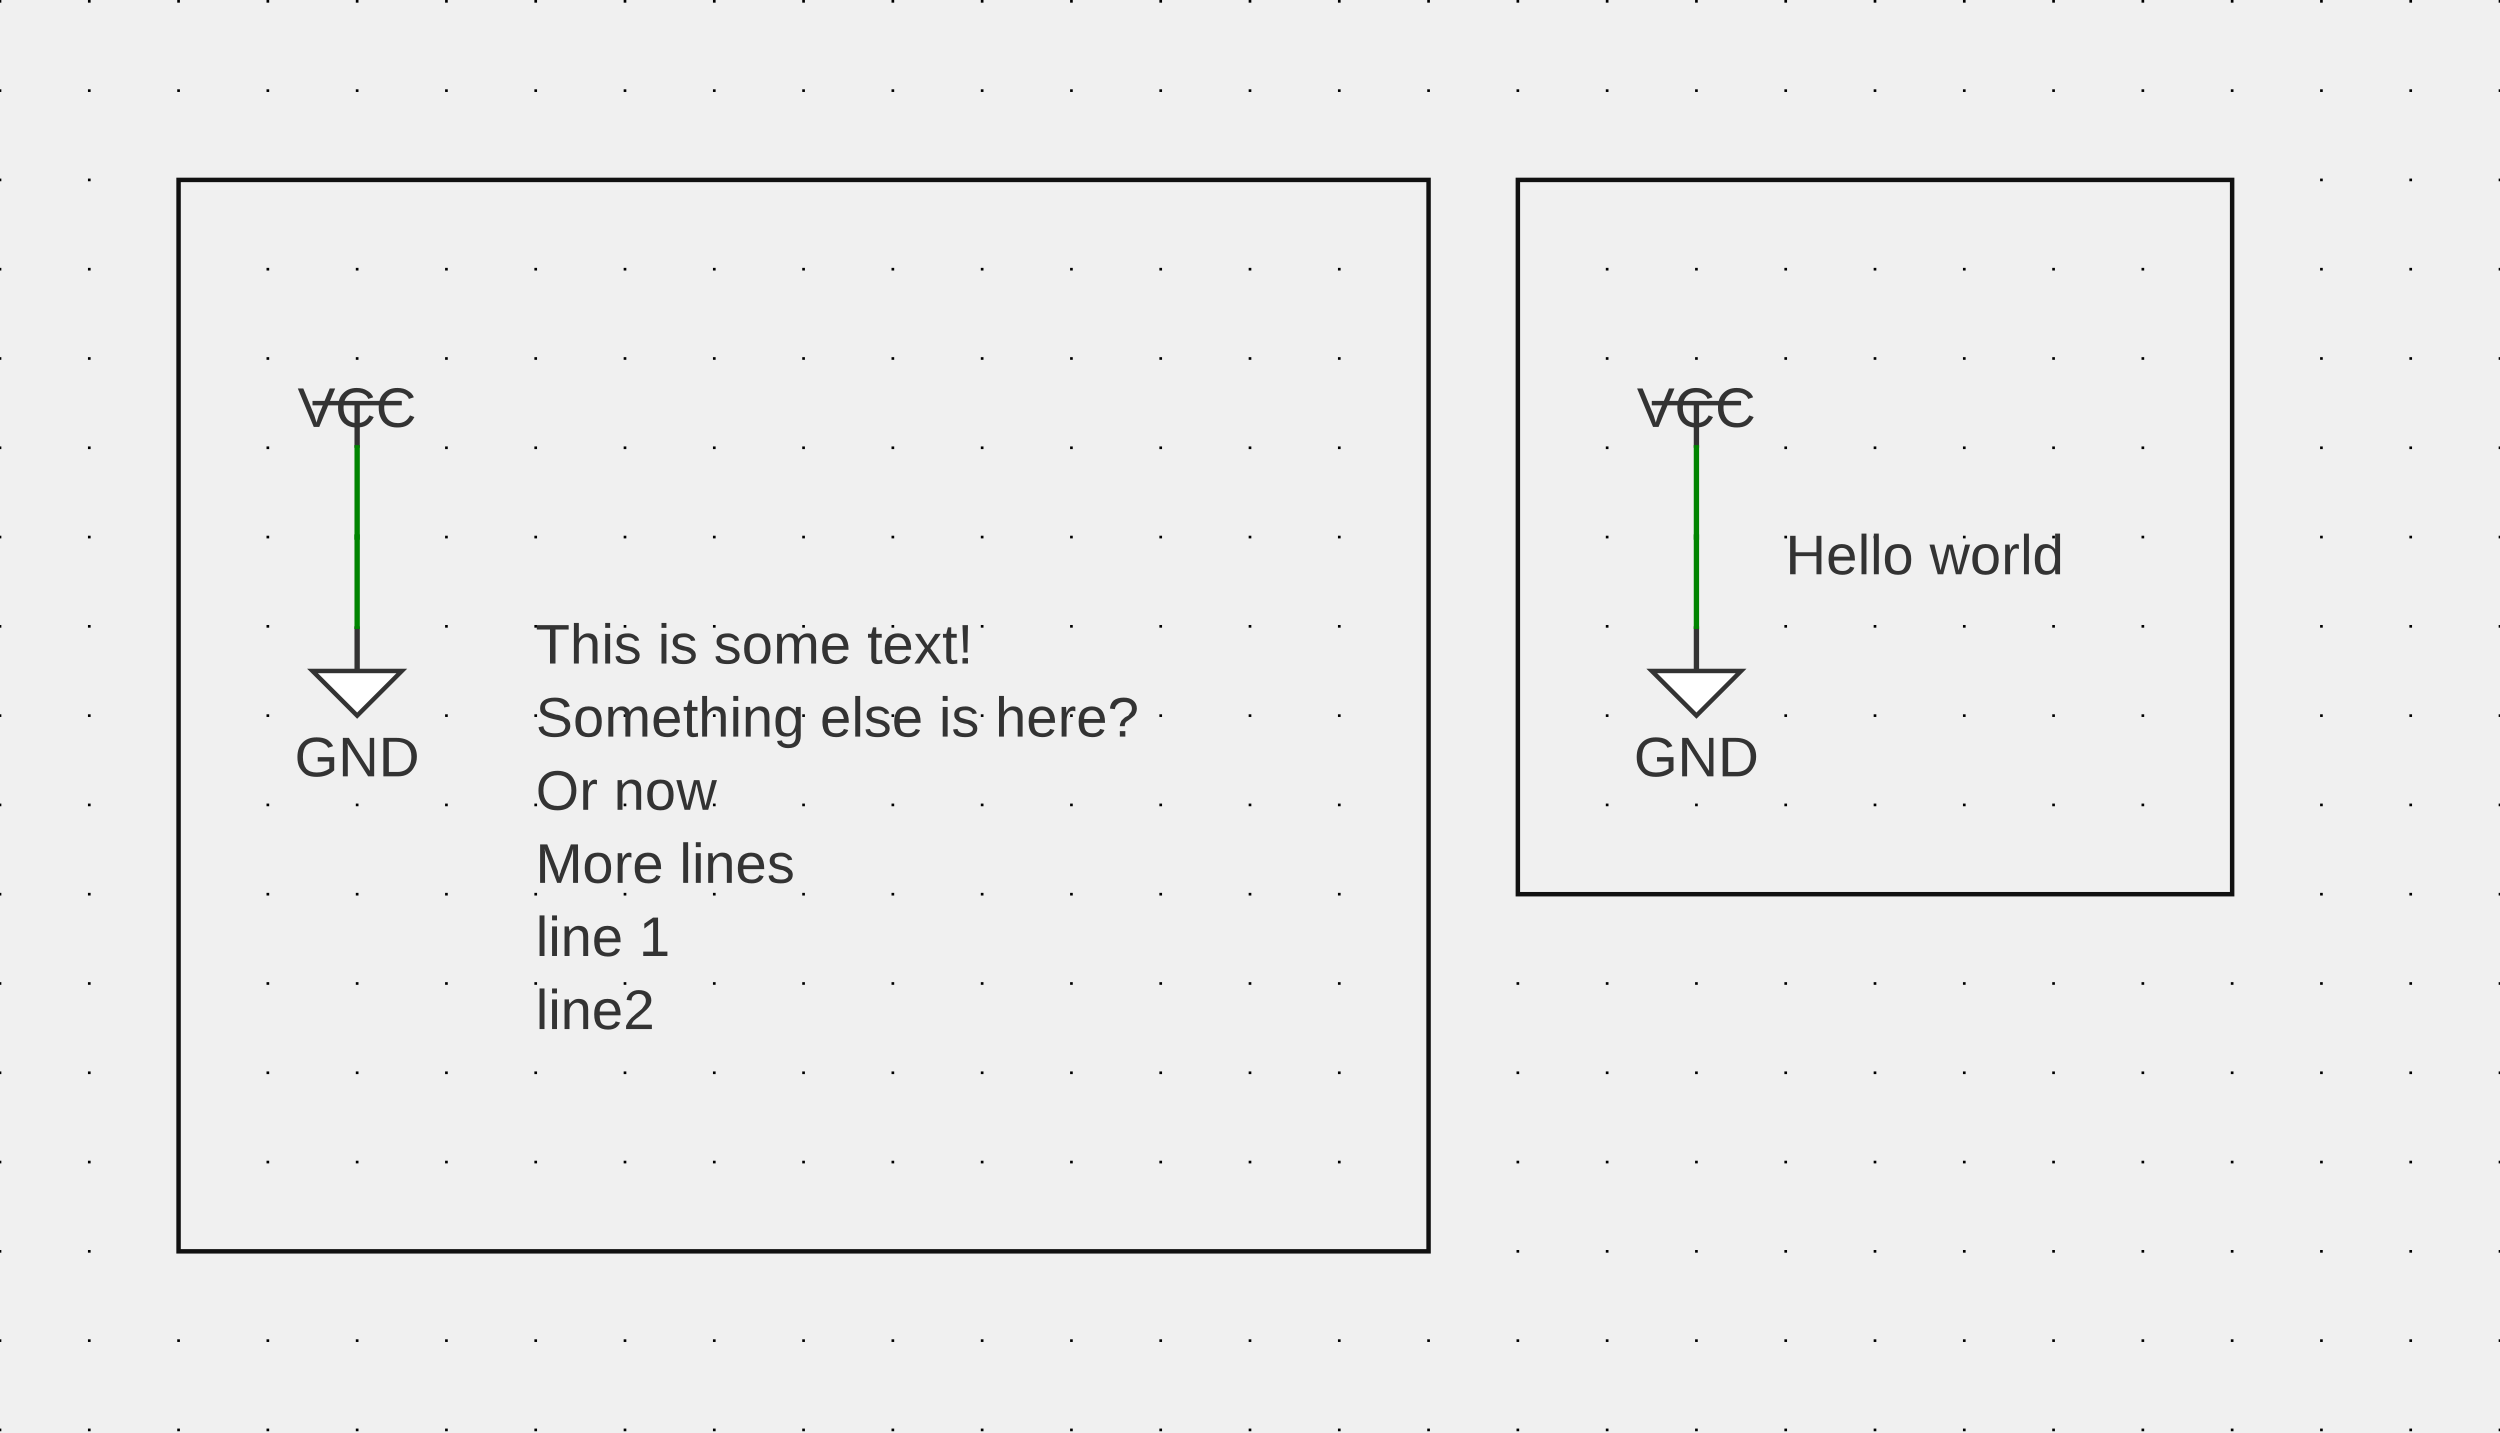
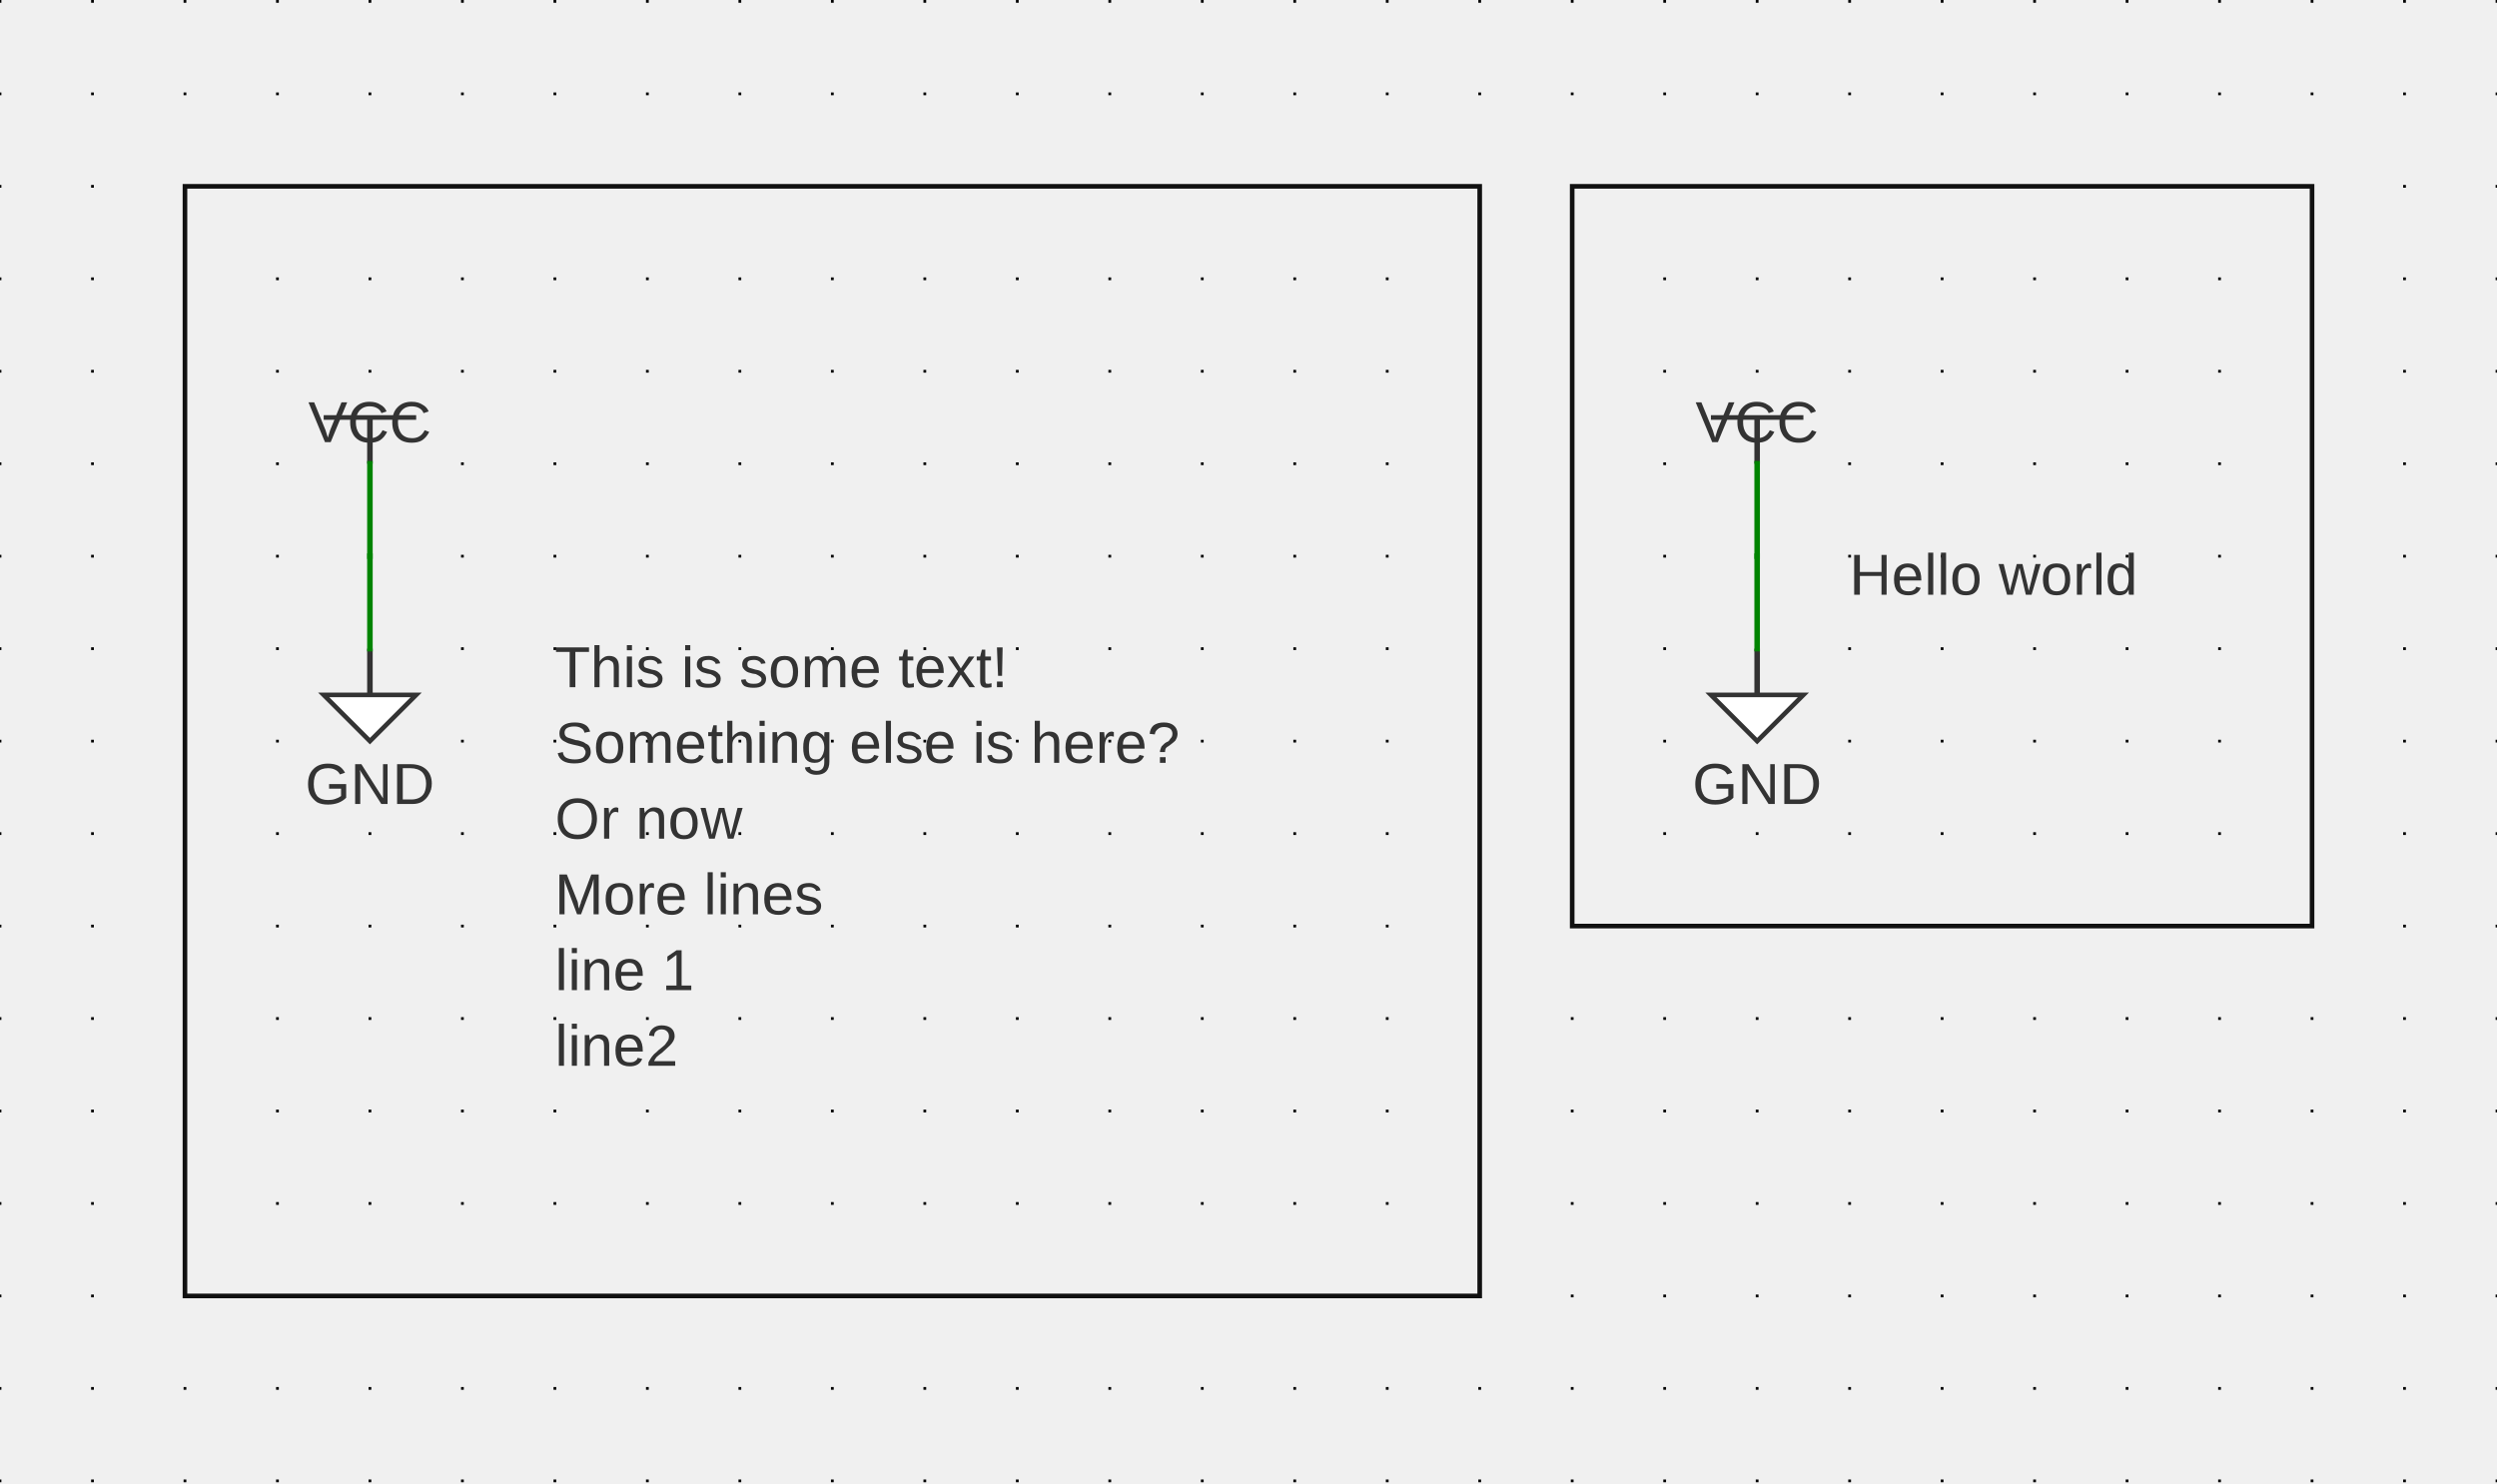
- <svg xmlns="http://www.w3.org/2000/svg" xmlns:ns1="http://svgjs.dev/svgjs" version="1.1" width="671.955" height="385.054" viewBox="-2.54 -2.578 71.12 40.754">
+ <svg xmlns="http://www.w3.org/2000/svg" xmlns:ns1="http://svgjs.dev/svgjs" version="1.1" width="647.957" height="385.054" viewBox="-2.54 -2.578 68.58 40.754">
  <g id="sheet-0" transform="matrix(1,0,0,1,0,0)">
    <g transform="matrix(1,0,0,1,0,0)">
      <g transform="matrix(1,0,0,1,0,0)">
-         <path d="M -2.54 -2.578 L -2.54 38.176 M 0 -2.578 L 0 38.176 M 2.54 -2.578 L 2.54 38.176 M 5.08 -2.578 L 5.08 38.176 M 7.62 -2.578 L 7.62 38.176 M 10.16 -2.578 L 10.16 38.176 M 12.7 -2.578 L 12.7 38.176 M 15.24 -2.578 L 15.24 38.176 M 17.78 -2.578 L 17.78 38.176 M 20.32 -2.578 L 20.32 38.176 M 22.86 -2.578 L 22.86 38.176 M 25.4 -2.578 L 25.4 38.176 M 27.94 -2.578 L 27.94 38.176 M 30.48 -2.578 L 30.48 38.176 M 33.02 -2.578 L 33.02 38.176 M 35.56 -2.578 L 35.56 38.176 M 38.1 -2.578 L 38.1 38.176 M 40.64 -2.578 L 40.64 38.176 M 43.18 -2.578 L 43.18 38.176 M 45.72 -2.578 L 45.72 38.176 M 48.26 -2.578 L 48.26 38.176 M 50.8 -2.578 L 50.8 38.176 M 53.34 -2.578 L 53.34 38.176 M 55.88 -2.578 L 55.88 38.176 M 58.42 -2.578 L 58.42 38.176 M 60.96 -2.578 L 60.96 38.176 M 63.5 -2.578 L 63.5 38.176 M 66.04 -2.578 L 66.04 38.176 M 68.58 -2.578 L 68.58 38.176" stroke-dasharray="0.076,2.464" stroke-width="0.076" stroke="#000000" />
+         <path d="M -2.54 -2.578 L -2.54 38.176 M 0 -2.578 L 0 38.176 M 2.54 -2.578 L 2.54 38.176 M 5.08 -2.578 L 5.08 38.176 M 7.62 -2.578 L 7.62 38.176 M 10.16 -2.578 L 10.16 38.176 M 12.7 -2.578 L 12.7 38.176 M 15.24 -2.578 L 15.24 38.176 M 17.78 -2.578 L 17.78 38.176 M 20.32 -2.578 L 20.32 38.176 M 22.86 -2.578 L 22.86 38.176 M 25.4 -2.578 L 25.4 38.176 M 27.94 -2.578 L 27.94 38.176 M 30.48 -2.578 L 30.48 38.176 M 33.02 -2.578 L 33.02 38.176 M 35.56 -2.578 L 35.56 38.176 M 38.1 -2.578 L 38.1 38.176 M 40.64 -2.578 L 40.64 38.176 M 43.18 -2.578 L 43.18 38.176 M 45.72 -2.578 L 45.72 38.176 M 48.26 -2.578 L 48.26 38.176 M 50.8 -2.578 L 50.8 38.176 M 53.34 -2.578 L 53.34 38.176 M 55.88 -2.578 L 55.88 38.176 M 58.42 -2.578 L 58.42 38.176 M 60.96 -2.578 L 60.96 38.176 M 63.5 -2.578 L 63.5 38.176 M 66.04 -2.578 L 66.04 38.176" stroke-dasharray="0.076,2.464" stroke-width="0.076" stroke="#000000" />
      </g>
      <g transform="matrix(1,0,0,1,7.62,8.89)">
        <g>
          <path d="M -1.27 0 L 1.27 0" stroke-width="0.127" stroke="#333333" fill="none" />
          <path d="M 0 1.27 L 0 0" stroke-width="0.152" stroke="#333333" />
          <g transform="matrix(1,0,0,1,0,-0.381)">
            <text fill="#333333" font-family="Arial" font-size="1.6" text-anchor="middle" dominant-baseline="text-top" font-weight="regular" transform="matrix(1,0,0,1,0,0)" ns1:data="{&quot;leading&quot;:&quot;1.3&quot;}">
              <tspan dy="0" x="0" ns1:data="{&quot;newLined&quot;:true}">VCC</tspan>
            </text>
          </g>
        </g>
      </g>
      <g transform="matrix(1,0,0,1,7.62,12.7)">
        <g>
          <path d="M 0 0 L 0 0" stroke-width="0.152" stroke="#333333" />
          <g transform="matrix(1,0,0,1,5.08,2.54)">
            <text fill="#333333" font-family="Arial" font-size="1.6" text-anchor="start" dominant-baseline="text-top" font-weight="regular" transform="matrix(1,0,0,1,0,0)" ns1:data="{&quot;leading&quot;:&quot;1.3&quot;}">
              <tspan dy="0" x="0" ns1:data="{&quot;newLined&quot;:true}">This is some text!</tspan>
              <tspan dy="2.08" x="0" ns1:data="{&quot;newLined&quot;:true}">        Something else is here?</tspan>
              <tspan dy="2.08" x="0" ns1:data="{&quot;newLined&quot;:true}">        Or now</tspan>
              <tspan dy="2.08" x="0" ns1:data="{&quot;newLined&quot;:true}">        More lines</tspan>
              <tspan dy="2.08" x="0" ns1:data="{&quot;newLined&quot;:true}">        line 1</tspan>
              <tspan dy="2.08" x="0" ns1:data="{&quot;newLined&quot;:true}">        line2</tspan>
              <tspan dy="2.08" x="0" ns1:data="{&quot;newLined&quot;:true}">        </tspan>
            </text>
          </g>
        </g>
      </g>
      <g transform="matrix(1,0,0,1,7.62,16.51)">
        <g>
          <path d="M -1.27 0 L 1.27 0 L 0 1.27 Z" stroke-width="0.127" stroke="#333333" fill="#ffffff" />
          <path d="M 0 -1.27 L 0 0" stroke-width="0.152" stroke="#333333" />
          <g transform="matrix(1,0,0,1,0,2.54)">
            <text fill="#333333" font-family="Arial" font-size="1.6" text-anchor="middle" dominant-baseline="middle" font-weight="regular" transform="matrix(1,0,0,1,0,0)" ns1:data="{&quot;leading&quot;:&quot;1.3&quot;}">
              <tspan dy="0" x="0" ns1:data="{&quot;newLined&quot;:true}">GND</tspan>
            </text>
          </g>
        </g>
      </g>
      <g transform="matrix(1,0,0,1,45.72,8.89)">
        <g>
          <path d="M -1.27 0 L 1.27 0" stroke-width="0.127" stroke="#333333" fill="none" />
          <path d="M 0 1.27 L 0 0" stroke-width="0.152" stroke="#333333" />
          <g transform="matrix(1,0,0,1,0,-0.381)">
            <text fill="#333333" font-family="Arial" font-size="1.6" text-anchor="middle" dominant-baseline="text-top" font-weight="regular" transform="matrix(1,0,0,1,0,0)" ns1:data="{&quot;leading&quot;:&quot;1.3&quot;}">
              <tspan dy="0" x="0" ns1:data="{&quot;newLined&quot;:true}">VCC</tspan>
            </text>
          </g>
        </g>
      </g>
      <g transform="matrix(1,0,0,1,45.72,12.7)">
        <g>
          <path d="M 0 0 L 0 0" stroke-width="0.152" stroke="#333333" />
          <g transform="matrix(1,0,0,1,2.54,0)">
            <text fill="#333333" font-family="Arial" font-size="1.6" text-anchor="start" dominant-baseline="text-top" font-weight="regular" transform="matrix(1,0,0,1,0,0)" ns1:data="{&quot;leading&quot;:&quot;1.3&quot;}">
              <tspan dy="0" x="0" ns1:data="{&quot;newLined&quot;:true}">Hello world</tspan>
            </text>
          </g>
        </g>
      </g>
      <g transform="matrix(1,0,0,1,45.72,16.51)">
        <g>
          <path d="M -1.27 0 L 1.27 0 L 0 1.27 Z" stroke-width="0.127" stroke="#333333" fill="#ffffff" />
          <path d="M 0 -1.27 L 0 0" stroke-width="0.152" stroke="#333333" />
          <g transform="matrix(1,0,0,1,0,2.54)">
            <text fill="#333333" font-family="Arial" font-size="1.6" text-anchor="middle" dominant-baseline="middle" font-weight="regular" transform="matrix(1,0,0,1,0,0)" ns1:data="{&quot;leading&quot;:&quot;1.3&quot;}">
              <tspan dy="0" x="0" ns1:data="{&quot;newLined&quot;:true}">GND</tspan>
            </text>
          </g>
        </g>
      </g>
      <g>
        <line x1="7.62" y1="10.16" x2="7.62" y2="12.7" stroke-linecap="square" stroke-width="0.152" stroke="#008400" fill="none" />
        <line x1="7.62" y1="12.7" x2="7.62" y2="15.24" stroke-linecap="square" stroke-width="0.152" stroke="#008400" fill="none" />
        <line x1="45.72" y1="10.16" x2="45.72" y2="12.7" stroke-linecap="square" stroke-width="0.152" stroke="#008400" fill="none" />
        <line x1="45.72" y1="12.7" x2="45.72" y2="15.24" stroke-linecap="square" stroke-width="0.152" stroke="#008400" fill="none" />
      </g>
      <g>
        <rect width="35.56" height="30.48" fill="none" stroke-width="0.127" stroke="#111111" transform="matrix(1,0,0,1,2.54,2.54)" />
        <rect width="20.32" height="20.32" fill="none" stroke-width="0.127" stroke="#111111" transform="matrix(1,0,0,1,40.64,2.54)" />
      </g>
    </g>
  </g>
</svg>
